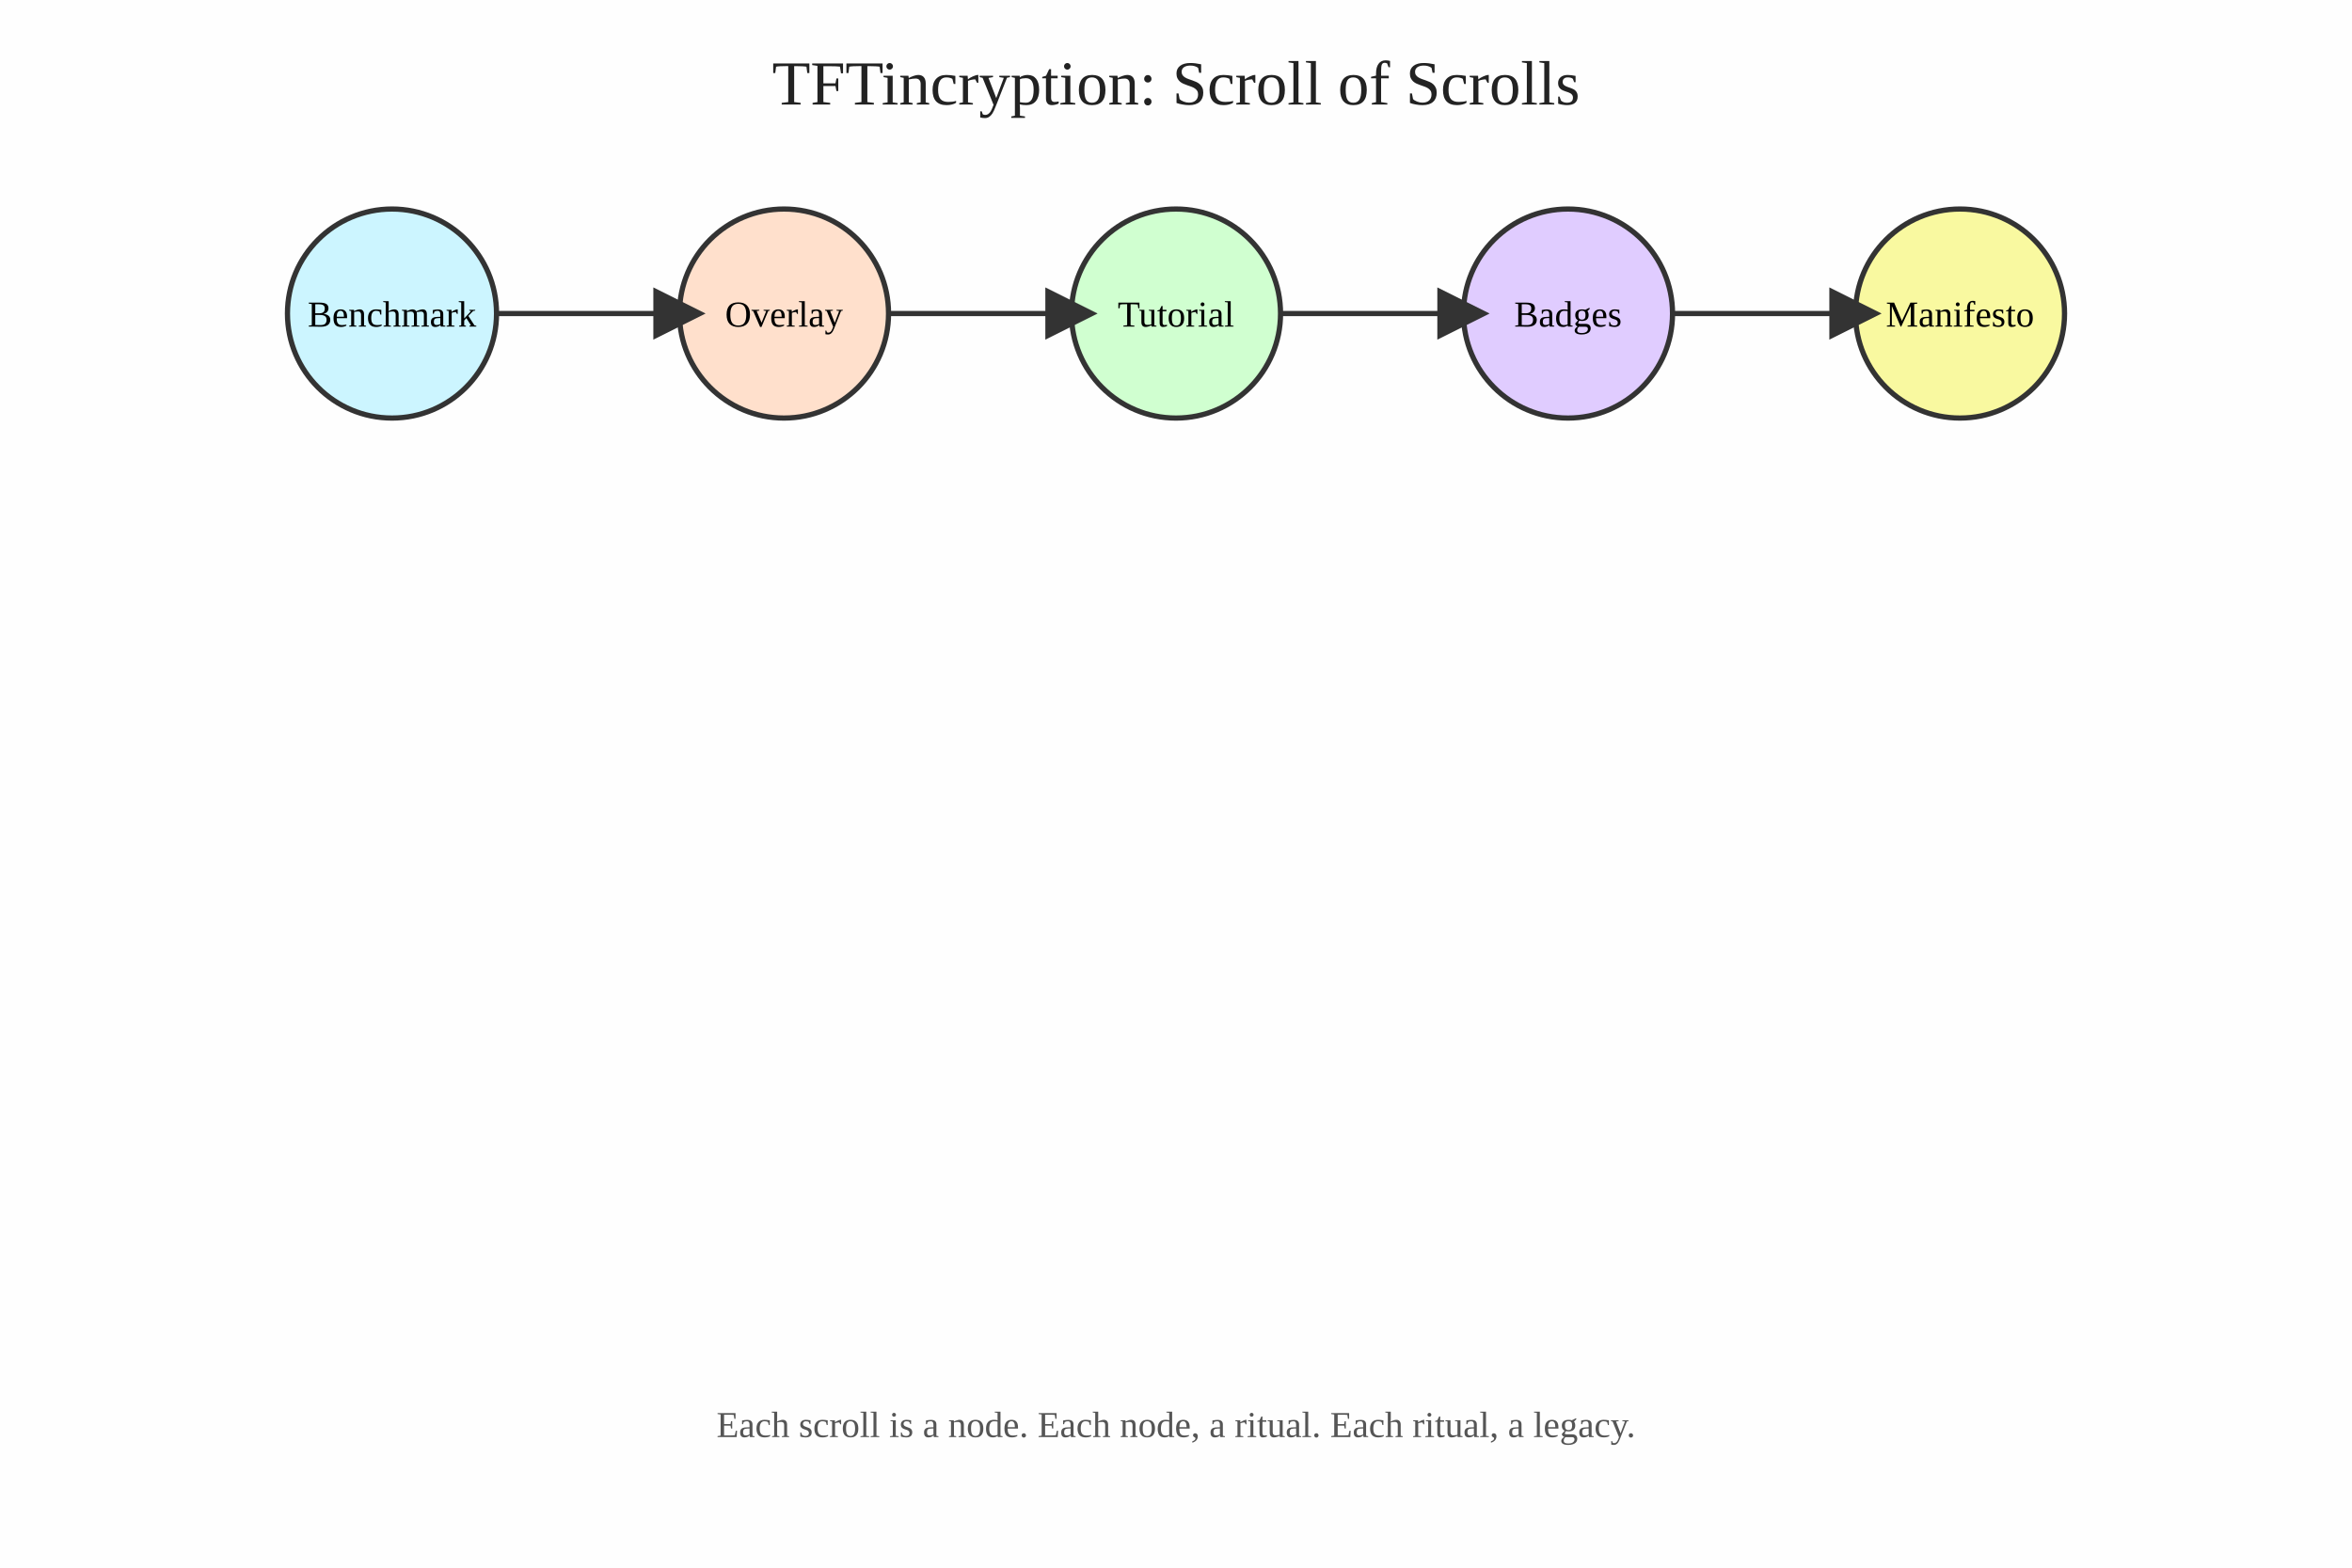
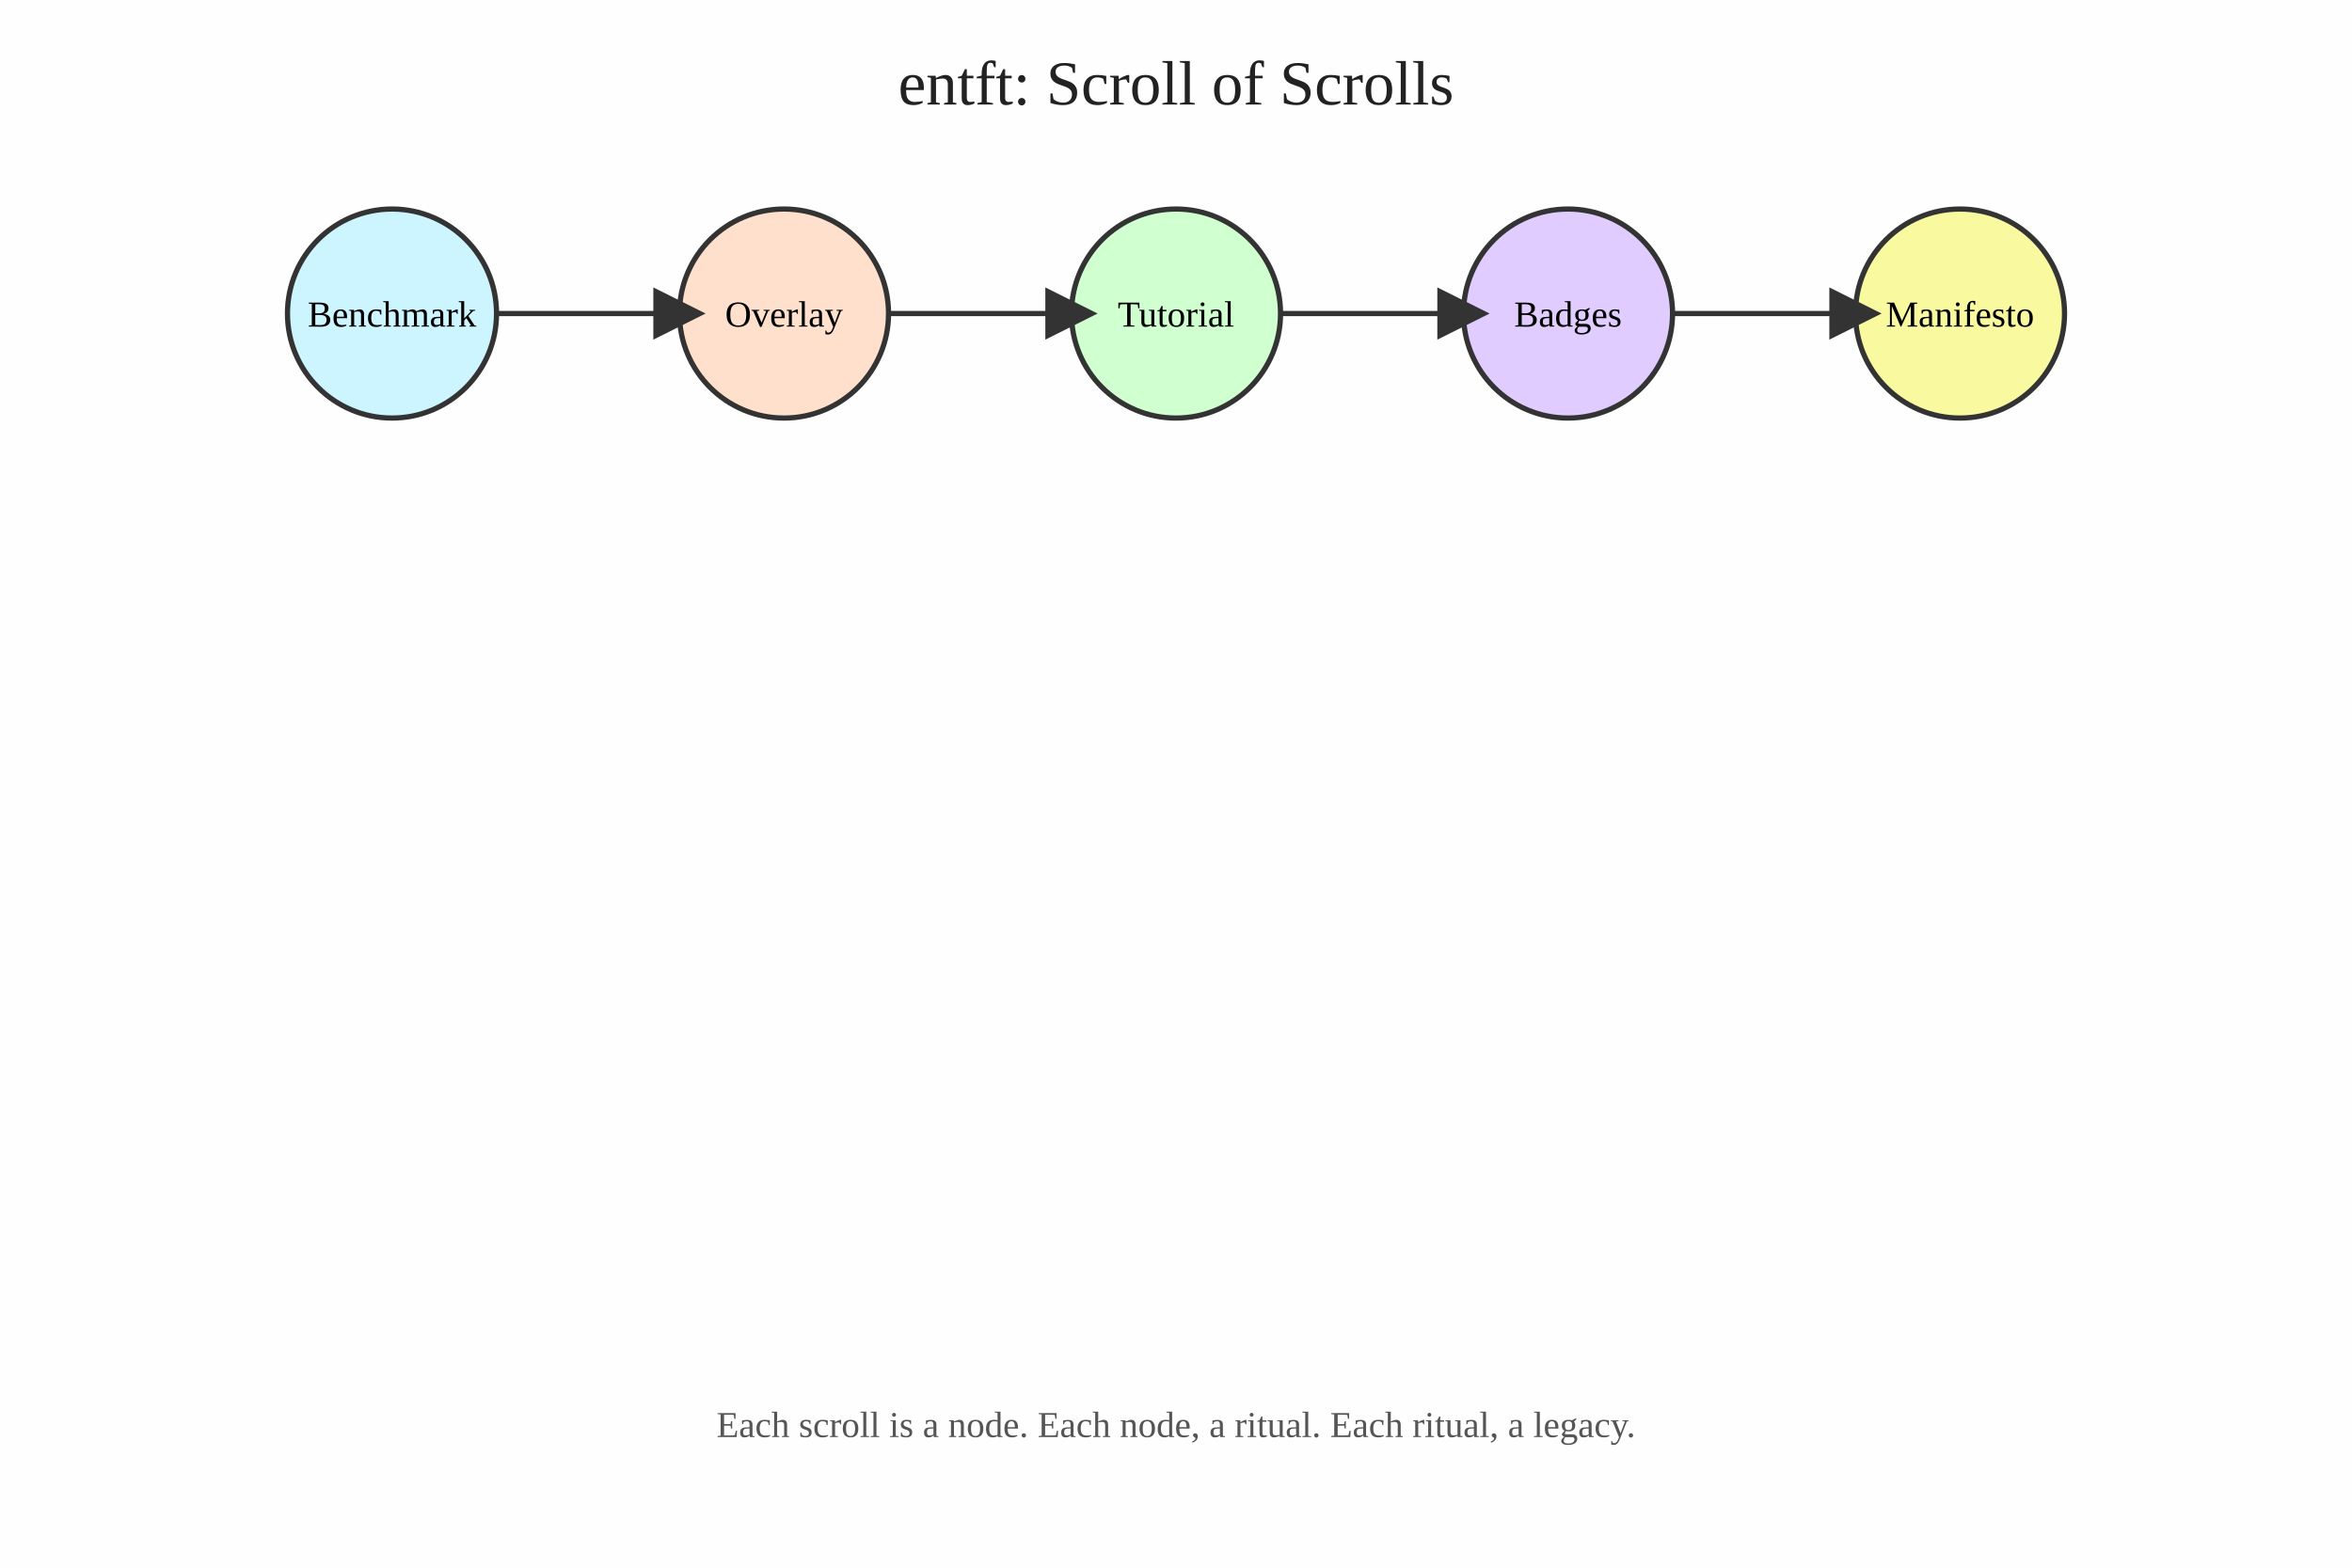
<svg xmlns="http://www.w3.org/2000/svg" width="900" height="600">
  <rect width="100%" height="100%" fill="#fefefe" />
-   <text x="450" y="40" font-size="24" text-anchor="middle" fill="#222">TFTincryption: Scroll of Scrolls</text>
+   <text x="450" y="40" font-size="24" text-anchor="middle" fill="#222">entft: Scroll of Scrolls</text>
  <g>
    <circle cx="150" cy="120" r="40" fill="#ccf5ff" stroke="#333" stroke-width="2" />
    <text x="150" y="125" font-size="14" text-anchor="middle" fill="#000">Benchmark</text>
    <circle cx="300" cy="120" r="40" fill="#ffe0cc" stroke="#333" stroke-width="2" />
    <text x="300" y="125" font-size="14" text-anchor="middle" fill="#000">Overlay</text>
    <circle cx="450" cy="120" r="40" fill="#d0ffd0" stroke="#333" stroke-width="2" />
    <text x="450" y="125" font-size="14" text-anchor="middle" fill="#000">Tutorial</text>
    <circle cx="600" cy="120" r="40" fill="#e0ccff" stroke="#333" stroke-width="2" />
    <text x="600" y="125" font-size="14" text-anchor="middle" fill="#000">Badges</text>
    <circle cx="750" cy="120" r="40" fill="#f9f9a0" stroke="#333" stroke-width="2" />
    <text x="750" y="125" font-size="14" text-anchor="middle" fill="#000">Manifesto</text>
  </g>
  <defs>
    <marker id="arrow" markerWidth="10" markerHeight="10" refX="5" refY="5" orient="auto">
      <path d="M0,0 L10,5 L0,10 Z" fill="#333" />
    </marker>
  </defs>
  <line x1="190" y1="120" x2="260" y2="120" stroke="#333" stroke-width="2" marker-end="url(#arrow)" />
  <line x1="340" y1="120" x2="410" y2="120" stroke="#333" stroke-width="2" marker-end="url(#arrow)" />
  <line x1="490" y1="120" x2="560" y2="120" stroke="#333" stroke-width="2" marker-end="url(#arrow)" />
  <line x1="640" y1="120" x2="710" y2="120" stroke="#333" stroke-width="2" marker-end="url(#arrow)" />
  <text x="450" y="550" font-size="14" text-anchor="middle" fill="#555">Each scroll is a node. Each node, a ritual. Each ritual, a legacy.</text>
</svg>
